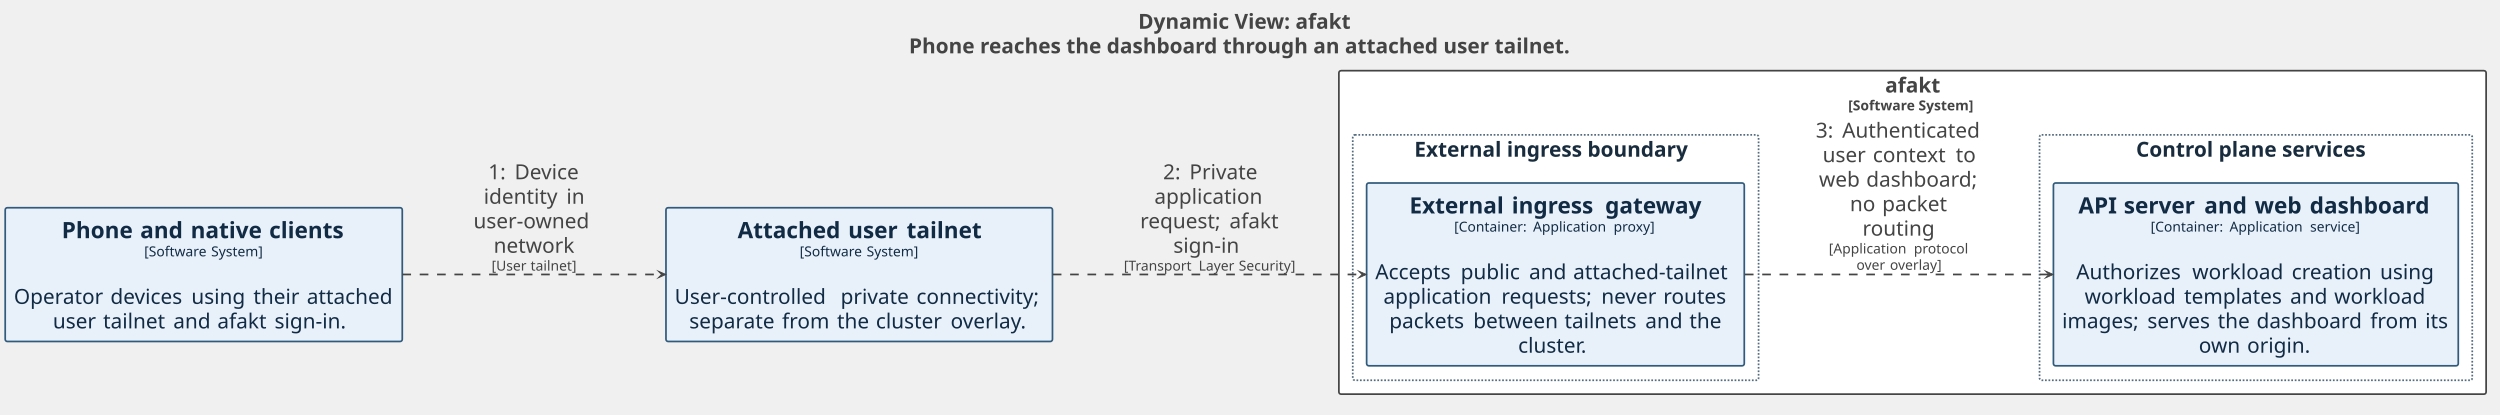
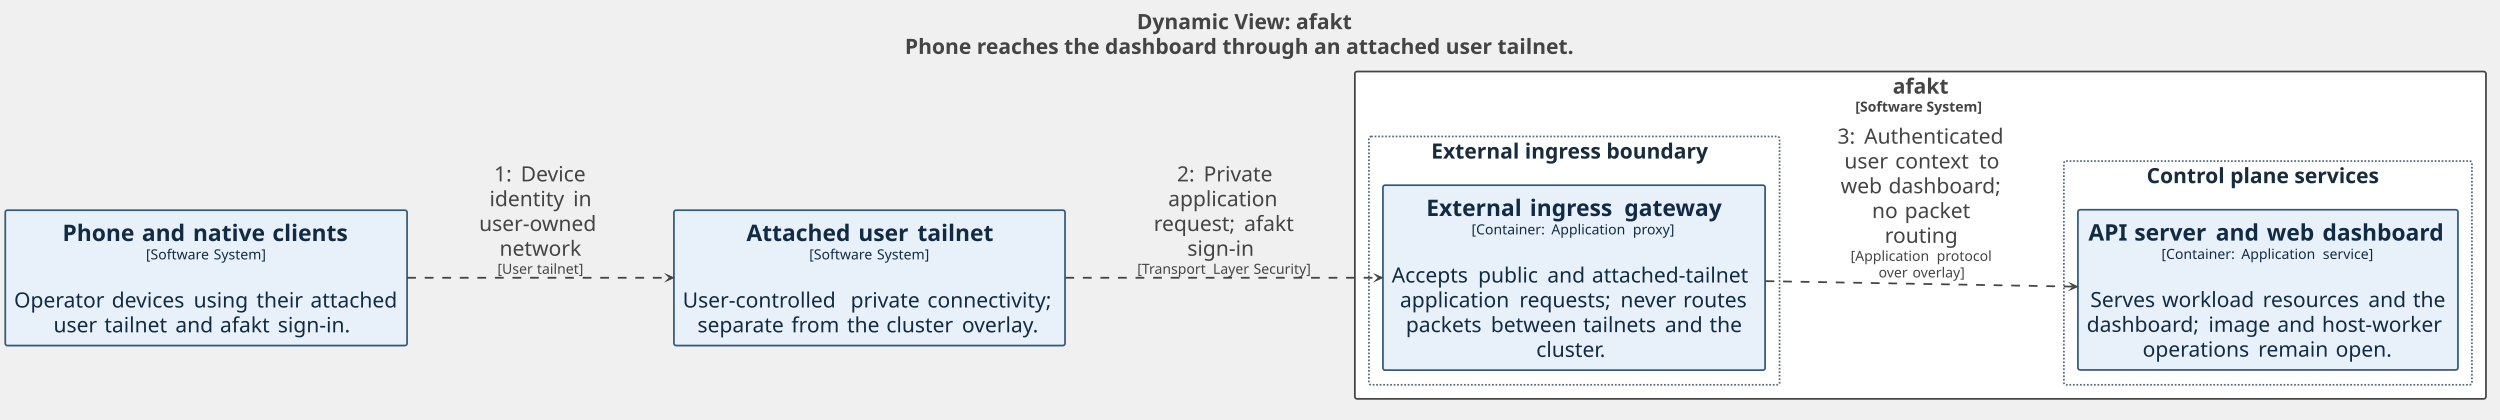
- <svg xmlns="http://www.w3.org/2000/svg" version="1.1" data-diagram-type="DESCRIPTION" style="width:2883px;height:478px;background:#FFFFFF;" width="2883px" height="478px" viewBox="0 0 2883 478" zoomAndPan="magnify" preserveAspectRatio="none" contentStyleType="text/css">
+ <svg xmlns="http://www.w3.org/2000/svg" version="1.1" data-diagram-type="DESCRIPTION" style="width:2849px;height:478px;background:#FFFFFF;" width="2849px" height="478px" viewBox="0 0 2849 478" zoomAndPan="magnify" preserveAspectRatio="none" contentStyleType="text/css">
  <defs />
  <g font-family="sans-serif" lengthAdjust="spacing">
    <g class="title" data-source-line="1">
-       <text x="1312.539" y="33.203" fill="#444" font-size="24" textLength="250.922" font-weight="700">Dynamic View: afakt</text>
-       <text x="1048.217" y="61.469" fill="#444" font-size="24" textLength="779.566" font-weight="700">Phone reaches the dashboard through an attached user tailnet.</text>
+       <text x="1295.539" y="33.203" fill="#444" font-size="24" textLength="250.922" font-weight="700">Dynamic View: afakt</text>
+       <text x="1031.217" y="61.469" fill="#444" font-size="24" textLength="779.566" font-weight="700">Phone reaches the dashboard through an attached user tailnet.</text>
    </g>
    <g class="cluster" data-qualified-name="afakt.n.size.16..Software System...size." id="ent0001" data-source-line="75">
-       <rect x="1544" y="81.531" width="1323" height="373" fill="#FFF" style="stroke:#444;stroke-width:2;" rx="2.5" ry="2.5" />
-       <text x="2173.959" y="106.734" fill="#444" font-size="24" textLength="63.082" font-weight="700">afakt</text>
-       <text x="2131.32" y="127.266" fill="#444" font-size="16" textLength="148.359" font-weight="700">[Software System]</text>
+       <rect x="1544" y="81.531" width="1289" height="373" fill="#FFF" style="stroke:#444;stroke-width:2;" rx="2.5" ry="2.5" />
+       <text x="2156.959" y="106.734" fill="#444" font-size="24" textLength="63.082" font-weight="700">afakt</text>
+       <text x="2114.32" y="127.266" fill="#444" font-size="16" textLength="148.359" font-weight="700">[Software System]</text>
    </g>
    <g class="cluster" data-qualified-name="afakt.n.size.16..Software System...size..group16" id="ent0002" data-source-line="76">
-       <rect x="2352" y="155.531" width="499" height="283" fill="#FFF" style="stroke:#536B7E;stroke-width:2;stroke-dasharray:2,2;" rx="2.5" ry="2.5" />
-       <text x="2463.295" y="180.734" fill="#182C3E" font-size="24" textLength="276.41" font-weight="700">Control plane services</text>
+       <rect x="2352" y="183.531" width="465" height="255" fill="#FFF" style="stroke:#536B7E;stroke-width:2;stroke-dasharray:2,2;" rx="2.5" ry="2.5" />
+       <text x="2446.295" y="208.734" fill="#182C3E" font-size="24" textLength="276.41" font-weight="700">Control plane services</text>
    </g>
    <g class="cluster" data-qualified-name="afakt.n.size.16..Software System...size..group17" id="ent0004" data-source-line="80">
      <rect x="1560" y="155.531" width="468" height="283" fill="#FFF" style="stroke:#536B7E;stroke-width:2;stroke-dasharray:2,2;" rx="2.5" ry="2.5" />
      <text x="1631.016" y="180.734" fill="#182C3E" font-size="24" textLength="325.969" font-weight="700">External ingress boundary</text>
    </g>
    <g class="entity" data-qualified-name="Phoneandnativeclients" id="ent0006" data-source-line="86">
      <rect x="6" y="239.531" width="457.895" height="154.262" fill="#E8F1FA" style="stroke:#315B7D;stroke-width:2;" rx="2.5" ry="2.5" />
      <text x="71.178" y="274.668" fill="#122B44" font-size="26" textLength="81.936" font-weight="700">Phone</text>
      <text x="153.113" y="274.668" fill="#122B44" font-size="26" font-weight="700"> </text>
      <text x="161.683" y="274.668" fill="#122B44" font-size="26" textLength="49.588" font-weight="700">and</text>
      <text x="211.271" y="274.668" fill="#122B44" font-size="26" font-weight="700"> </text>
      <text x="219.84" y="274.668" fill="#122B44" font-size="26" textLength="82.012" font-weight="700">native</text>
      <text x="301.852" y="274.668" fill="#122B44" font-size="26" font-weight="700"> </text>
      <text x="310.421" y="274.668" fill="#122B44" font-size="26" textLength="88.296" font-weight="700">clients</text>
      <text x="166.26" y="295.621" fill="#122B44" font-size="16" textLength="72.141">[Software</text>
      <text x="238.4" y="295.621" fill="#122B44" font-size="16"> </text>
      <text x="243.463" y="295.621" fill="#122B44" font-size="16" textLength="60.172">System]</text>
      <text x="231.15" y="322.199" fill="#122B44" font-size="24"> </text>
      <text x="16" y="350.465" fill="#122B44" font-size="24" textLength="103.734">Operator</text>
      <text x="119.734" y="350.465" fill="#122B44" font-size="24"> </text>
      <text x="127.328" y="350.465" fill="#122B44" font-size="24" textLength="85.734">devices</text>
      <text x="213.063" y="350.465" fill="#122B44" font-size="24"> </text>
      <text x="220.656" y="350.465" fill="#122B44" font-size="24" textLength="63.926">using</text>
      <text x="284.582" y="350.465" fill="#122B44" font-size="24"> </text>
      <text x="292.176" y="350.465" fill="#122B44" font-size="24" textLength="54">their</text>
      <text x="346.176" y="350.465" fill="#122B44" font-size="24"> </text>
      <text x="353.77" y="350.465" fill="#122B44" font-size="24" textLength="100.125">attached</text>
      <text x="60.959" y="378.73" fill="#122B44" font-size="24" textLength="50.32">user</text>
      <text x="111.279" y="378.73" fill="#122B44" font-size="24"> </text>
      <text x="118.873" y="378.73" fill="#122B44" font-size="24" textLength="73.348">tailnet</text>
      <text x="192.221" y="378.73" fill="#122B44" font-size="24"> </text>
      <text x="199.814" y="378.73" fill="#122B44" font-size="24" textLength="43.254">and</text>
      <text x="243.068" y="378.73" fill="#122B44" font-size="24"> </text>
      <text x="250.662" y="378.73" fill="#122B44" font-size="24" textLength="58.336">afakt</text>
      <text x="308.998" y="378.73" fill="#122B44" font-size="24"> </text>
      <text x="316.592" y="378.73" fill="#122B44" font-size="24" textLength="92.344">sign-in.</text>
    </g>
    <g class="entity" data-qualified-name="Attachedusertailnet" id="ent0007" data-source-line="87">
      <rect x="768" y="239.531" width="445.707" height="154.262" fill="#E8F1FA" style="stroke:#315B7D;stroke-width:2;" rx="2.5" ry="2.5" />
      <text x="850.64" y="274.668" fill="#122B44" font-size="26" textLength="118.879" font-weight="700">Attached</text>
      <text x="969.519" y="274.668" fill="#122B44" font-size="26" font-weight="700"> </text>
      <text x="978.088" y="274.668" fill="#122B44" font-size="26" textLength="58.83" font-weight="700">user</text>
      <text x="1036.918" y="274.668" fill="#122B44" font-size="26" font-weight="700"> </text>
      <text x="1045.488" y="274.668" fill="#122B44" font-size="26" textLength="85.579" font-weight="700">tailnet</text>
      <text x="922.166" y="295.621" fill="#122B44" font-size="16" textLength="72.141">[Software</text>
      <text x="994.307" y="295.621" fill="#122B44" font-size="16"> </text>
      <text x="999.369" y="295.621" fill="#122B44" font-size="16" textLength="60.172">System]</text>
      <text x="987.057" y="322.199" fill="#122B44" font-size="24"> </text>
      <text x="778" y="350.465" fill="#122B44" font-size="24" textLength="183.762">User-controlled</text>
      <text x="961.762" y="350.465" fill="#122B44" font-size="24"> </text>
      <text x="969.355" y="350.465" fill="#122B44" font-size="24" textLength="79.887">private</text>
      <text x="1049.242" y="350.465" fill="#122B44" font-size="24"> </text>
      <text x="1056.836" y="350.465" fill="#122B44" font-size="24" textLength="146.871">connectivity;</text>
      <text x="794.852" y="378.73" fill="#122B44" font-size="24" textLength="99.387">separate</text>
      <text x="894.238" y="378.73" fill="#122B44" font-size="24"> </text>
      <text x="901.832" y="378.73" fill="#122B44" font-size="24" textLength="55.793">from</text>
      <text x="957.625" y="378.73" fill="#122B44" font-size="24"> </text>
      <text x="965.219" y="378.73" fill="#122B44" font-size="24" textLength="37.242">the</text>
      <text x="1002.461" y="378.73" fill="#122B44" font-size="24"> </text>
      <text x="1010.055" y="378.73" fill="#122B44" font-size="24" textLength="78.527">cluster</text>
      <text x="1088.582" y="378.73" fill="#122B44" font-size="24"> </text>
      <text x="1096.176" y="378.73" fill="#122B44" font-size="24" textLength="90.68">overlay.</text>
    </g>
    <g class="entity" data-qualified-name="afakt.n.size.16..Software System...size..group16.afakt.APIserverandwebdashboard" id="ent0003" data-source-line="77">
-       <rect x="2368" y="211.031" width="466.883" height="210.793" fill="#E8F1FA" style="stroke:#315B7D;stroke-width:2;" rx="2.5" ry="2.5" />
-       <text x="2396.863" y="246.168" fill="#122B44" font-size="26" textLength="43.71" font-weight="700">API</text>
-       <text x="2440.573" y="246.168" fill="#122B44" font-size="26" font-weight="700"> </text>
-       <text x="2449.142" y="246.168" fill="#122B44" font-size="26" textLength="84.233" font-weight="700">server</text>
-       <text x="2533.375" y="246.168" fill="#122B44" font-size="26" font-weight="700"> </text>
-       <text x="2541.945" y="246.168" fill="#122B44" font-size="26" textLength="49.588" font-weight="700">and</text>
-       <text x="2591.533" y="246.168" fill="#122B44" font-size="26" font-weight="700"> </text>
-       <text x="2600.102" y="246.168" fill="#122B44" font-size="26" textLength="54.895" font-weight="700">web</text>
-       <text x="2654.997" y="246.168" fill="#122B44" font-size="26" font-weight="700"> </text>
-       <text x="2663.566" y="246.168" fill="#122B44" font-size="26" textLength="142.454" font-weight="700">dashboard</text>
-       <text x="2480.082" y="267.121" fill="#122B44" font-size="16" textLength="85.93">[Container:</text>
-       <text x="2566.012" y="267.121" fill="#122B44" font-size="16"> </text>
-       <text x="2571.074" y="267.121" fill="#122B44" font-size="16" textLength="87.828">Application</text>
-       <text x="2658.902" y="267.121" fill="#122B44" font-size="16"> </text>
-       <text x="2663.965" y="267.121" fill="#122B44" font-size="16" textLength="58.836">service]</text>
-       <text x="2597.645" y="293.699" fill="#122B44" font-size="24"> </text>
-       <text x="2394.289" y="321.965" fill="#122B44" font-size="24" textLength="126.188">Authorizes</text>
-       <text x="2520.477" y="321.965" fill="#122B44" font-size="24"> </text>
-       <text x="2528.07" y="321.965" fill="#122B44" font-size="24" textLength="107.121">workload</text>
-       <text x="2635.191" y="321.965" fill="#122B44" font-size="24"> </text>
-       <text x="2642.785" y="321.965" fill="#122B44" font-size="24" textLength="94.289">creation</text>
-       <text x="2737.074" y="321.965" fill="#122B44" font-size="24"> </text>
-       <text x="2744.668" y="321.965" fill="#122B44" font-size="24" textLength="63.926">using</text>
-       <text x="2403.986" y="350.23" fill="#122B44" font-size="24" textLength="107.121">workload</text>
-       <text x="2511.107" y="350.23" fill="#122B44" font-size="24"> </text>
-       <text x="2518.701" y="350.23" fill="#122B44" font-size="24" textLength="114.633">templates</text>
-       <text x="2633.334" y="350.23" fill="#122B44" font-size="24"> </text>
-       <text x="2640.928" y="350.23" fill="#122B44" font-size="24" textLength="43.254">and</text>
-       <text x="2684.182" y="350.23" fill="#122B44" font-size="24"> </text>
-       <text x="2691.775" y="350.23" fill="#122B44" font-size="24" textLength="107.121">workload</text>
-       <text x="2378" y="378.496" fill="#122B44" font-size="24" textLength="90.762">images;</text>
-       <text x="2468.762" y="378.496" fill="#122B44" font-size="24"> </text>
-       <text x="2476.355" y="378.496" fill="#122B44" font-size="24" textLength="73.453">serves</text>
-       <text x="2549.809" y="378.496" fill="#122B44" font-size="24"> </text>
-       <text x="2557.402" y="378.496" fill="#122B44" font-size="24" textLength="37.242">the</text>
-       <text x="2594.645" y="378.496" fill="#122B44" font-size="24"> </text>
-       <text x="2602.238" y="378.496" fill="#122B44" font-size="24" textLength="123.516">dashboard</text>
-       <text x="2725.754" y="378.496" fill="#122B44" font-size="24"> </text>
-       <text x="2733.348" y="378.496" fill="#122B44" font-size="24" textLength="55.793">from</text>
-       <text x="2789.141" y="378.496" fill="#122B44" font-size="24"> </text>
-       <text x="2796.734" y="378.496" fill="#122B44" font-size="24" textLength="28.148">its</text>
-       <text x="2535.635" y="406.762" fill="#122B44" font-size="24" textLength="48.129">own</text>
-       <text x="2583.764" y="406.762" fill="#122B44" font-size="24"> </text>
-       <text x="2591.357" y="406.762" fill="#122B44" font-size="24" textLength="75.891">origin.</text>
+       <rect x="2368" y="239.031" width="433.086" height="182.527" fill="#E8F1FA" style="stroke:#315B7D;stroke-width:2;" rx="2.5" ry="2.5" />
+       <text x="2379.964" y="274.168" fill="#122B44" font-size="26" textLength="43.71" font-weight="700">API</text>
+       <text x="2423.674" y="274.168" fill="#122B44" font-size="26" font-weight="700"> </text>
+       <text x="2432.244" y="274.168" fill="#122B44" font-size="26" textLength="84.233" font-weight="700">server</text>
+       <text x="2516.477" y="274.168" fill="#122B44" font-size="26" font-weight="700"> </text>
+       <text x="2525.046" y="274.168" fill="#122B44" font-size="26" textLength="49.588" font-weight="700">and</text>
+       <text x="2574.634" y="274.168" fill="#122B44" font-size="26" font-weight="700"> </text>
+       <text x="2583.204" y="274.168" fill="#122B44" font-size="26" textLength="54.895" font-weight="700">web</text>
+       <text x="2638.098" y="274.168" fill="#122B44" font-size="26" font-weight="700"> </text>
+       <text x="2646.667" y="274.168" fill="#122B44" font-size="26" textLength="142.454" font-weight="700">dashboard</text>
+       <text x="2463.184" y="295.121" fill="#122B44" font-size="16" textLength="85.93">[Container:</text>
+       <text x="2549.113" y="295.121" fill="#122B44" font-size="16"> </text>
+       <text x="2554.176" y="295.121" fill="#122B44" font-size="16" textLength="87.828">Application</text>
+       <text x="2642.004" y="295.121" fill="#122B44" font-size="16"> </text>
+       <text x="2647.066" y="295.121" fill="#122B44" font-size="16" textLength="58.836">service]</text>
+       <text x="2580.746" y="321.699" fill="#122B44" font-size="24"> </text>
+       <text x="2382.084" y="349.965" fill="#122B44" font-size="24" textLength="74.145">Serves</text>
+       <text x="2456.229" y="349.965" fill="#122B44" font-size="24"> </text>
+       <text x="2463.822" y="349.965" fill="#122B44" font-size="24" textLength="107.121">workload</text>
+       <text x="2570.943" y="349.965" fill="#122B44" font-size="24"> </text>
+       <text x="2578.537" y="349.965" fill="#122B44" font-size="24" textLength="112.781">resources</text>
+       <text x="2691.318" y="349.965" fill="#122B44" font-size="24"> </text>
+       <text x="2698.912" y="349.965" fill="#122B44" font-size="24" textLength="43.254">and</text>
+       <text x="2742.166" y="349.965" fill="#122B44" font-size="24"> </text>
+       <text x="2749.76" y="349.965" fill="#122B44" font-size="24" textLength="37.242">the</text>
+       <text x="2378" y="378.23" fill="#122B44" font-size="24" textLength="131.109">dashboard;</text>
+       <text x="2509.109" y="378.23" fill="#122B44" font-size="24"> </text>
+       <text x="2516.703" y="378.23" fill="#122B44" font-size="24" textLength="70.934">image</text>
+       <text x="2587.637" y="378.23" fill="#122B44" font-size="24"> </text>
+       <text x="2595.23" y="378.23" fill="#122B44" font-size="24" textLength="43.254">and</text>
+       <text x="2638.484" y="378.23" fill="#122B44" font-size="24"> </text>
+       <text x="2646.078" y="378.23" fill="#122B44" font-size="24" textLength="145.008">host-worker</text>
+       <text x="2441.715" y="406.496" fill="#122B44" font-size="24" textLength="124.078">operations</text>
+       <text x="2565.793" y="406.496" fill="#122B44" font-size="24"> </text>
+       <text x="2573.387" y="406.496" fill="#122B44" font-size="24" textLength="80.684">remain</text>
+       <text x="2654.07" y="406.496" fill="#122B44" font-size="24"> </text>
+       <text x="2661.664" y="406.496" fill="#122B44" font-size="24" textLength="65.707">open.</text>
    </g>
    <g class="entity" data-qualified-name="afakt.n.size.16..Software System...size..group17.afakt.Externalingressgateway" id="ent0005" data-source-line="81">
      <rect x="1576" y="211.031" width="435.5" height="210.793" fill="#E8F1FA" style="stroke:#315B7D;stroke-width:2;" rx="2.5" ry="2.5" />
      <text x="1625.378" y="246.168" fill="#122B44" font-size="26" textLength="109.383" font-weight="700">External</text>
      <text x="1734.761" y="246.168" fill="#122B44" font-size="26" font-weight="700"> </text>
      <text x="1743.331" y="246.168" fill="#122B44" font-size="26" textLength="99.138" font-weight="700">ingress</text>
      <text x="1842.468" y="246.168" fill="#122B44" font-size="26" font-weight="700"> </text>
      <text x="1851.038" y="246.168" fill="#122B44" font-size="26" textLength="111.084" font-weight="700">gateway</text>
      <text x="1676.898" y="267.121" fill="#122B44" font-size="16" textLength="85.93">[Container:</text>
      <text x="1762.828" y="267.121" fill="#122B44" font-size="16"> </text>
      <text x="1767.891" y="267.121" fill="#122B44" font-size="16" textLength="87.828">Application</text>
      <text x="1855.719" y="267.121" fill="#122B44" font-size="16"> </text>
      <text x="1860.781" y="267.121" fill="#122B44" font-size="16" textLength="49.82">proxy]</text>
      <text x="1789.953" y="293.699" fill="#122B44" font-size="24"> </text>
      <text x="1586" y="321.965" fill="#122B44" font-size="24" textLength="90.832">Accepts</text>
      <text x="1676.832" y="321.965" fill="#122B44" font-size="24"> </text>
      <text x="1684.426" y="321.965" fill="#122B44" font-size="24" textLength="71.273">public</text>
      <text x="1755.699" y="321.965" fill="#122B44" font-size="24"> </text>
      <text x="1763.293" y="321.965" fill="#122B44" font-size="24" textLength="43.254">and</text>
      <text x="1806.547" y="321.965" fill="#122B44" font-size="24"> </text>
      <text x="1814.141" y="321.965" fill="#122B44" font-size="24" textLength="187.359">attached-tailnet</text>
      <text x="1595.381" y="350.23" fill="#122B44" font-size="24" textLength="128.438">application</text>
      <text x="1723.818" y="350.23" fill="#122B44" font-size="24"> </text>
      <text x="1731.412" y="350.23" fill="#122B44" font-size="24" textLength="107.602">requests;</text>
      <text x="1839.014" y="350.23" fill="#122B44" font-size="24"> </text>
      <text x="1846.607" y="350.23" fill="#122B44" font-size="24" textLength="63.879">never</text>
      <text x="1910.486" y="350.23" fill="#122B44" font-size="24"> </text>
      <text x="1918.08" y="350.23" fill="#122B44" font-size="24" textLength="74.039">routes</text>
      <text x="1602.102" y="378.496" fill="#122B44" font-size="24" textLength="89.262">packets</text>
      <text x="1691.363" y="378.496" fill="#122B44" font-size="24"> </text>
      <text x="1698.957" y="378.496" fill="#122B44" font-size="24" textLength="97.582">between</text>
      <text x="1796.539" y="378.496" fill="#122B44" font-size="24"> </text>
      <text x="1804.133" y="378.496" fill="#122B44" font-size="24" textLength="85.582">tailnets</text>
      <text x="1889.715" y="378.496" fill="#122B44" font-size="24"> </text>
      <text x="1897.309" y="378.496" fill="#122B44" font-size="24" textLength="43.254">and</text>
      <text x="1940.563" y="378.496" fill="#122B44" font-size="24"> </text>
      <text x="1948.156" y="378.496" fill="#122B44" font-size="24" textLength="37.242">the</text>
      <text x="1750.689" y="406.762" fill="#122B44" font-size="24" textLength="86.121">cluster.</text>
    </g>
    <g class="link" data-entity-1="ent0006" data-entity-2="ent0007" id="lnk8" data-link-type="dependency">
      <polygon points="767.865,316.531,758.865,312.531,762.865,316.531,758.865,320.531,767.865,316.531" fill="#444" style="stroke:#444;stroke-width:1;stroke-linejoin:miter;stroke-miterlimit:10;" />
      <path d="M464.015,316.531 C560.357,316.531 667.168,316.531 762.865,316.531" style="stroke:#444;stroke-width:2;stroke-dasharray:10,10;" fill="none" />
      <text x="563.039" y="206.734" fill="#444" font-size="24" textLength="22.77">1:</text>
      <text x="585.809" y="206.734" fill="#444" font-size="24"> </text>
      <text x="593.402" y="206.734" fill="#444" font-size="24" textLength="76.371">Device</text>
      <text x="557.824" y="235" fill="#444" font-size="24" textLength="87.738">identity</text>
      <text x="645.563" y="235" fill="#444" font-size="24"> </text>
      <text x="653.156" y="235" fill="#444" font-size="24" textLength="21.832">in</text>
      <text x="546" y="263.266" fill="#444" font-size="24" textLength="140.813">user-owned</text>
      <text x="569.244" y="291.531" fill="#444" font-size="24" textLength="94.324">network</text>
      <text x="566.871" y="312.063" fill="#444" font-size="16" textLength="39.906">[User</text>
      <text x="606.777" y="312.063" fill="#444" font-size="16"> </text>
      <text x="611.84" y="312.063" fill="#444" font-size="16" textLength="54.102">tailnet]</text>
    </g>
    <g class="link" data-entity-1="ent0007" data-entity-2="ent0005" id="lnk9" data-link-type="dependency">
      <polygon points="1575.703,316.531,1566.703,312.531,1570.703,316.531,1566.703,320.531,1575.703,316.531" fill="#444" style="stroke:#444;stroke-width:1;stroke-linejoin:miter;stroke-miterlimit:10;" />
      <path d="M1214.059,316.531 C1326.914,316.531 1458.529,316.531 1570.703,316.531" style="stroke:#444;stroke-width:2;stroke-dasharray:10,10;" fill="none" />
      <text x="1341.248" y="206.734" fill="#444" font-size="24" textLength="22.77">2:</text>
      <text x="1364.018" y="206.734" fill="#444" font-size="24"> </text>
      <text x="1371.611" y="206.734" fill="#444" font-size="24" textLength="78.047">Private</text>
      <text x="1331.234" y="235" fill="#444" font-size="24" textLength="128.438">application</text>
      <text x="1314.805" y="263.266" fill="#444" font-size="24" textLength="95.367">request;</text>
      <text x="1410.172" y="263.266" fill="#444" font-size="24"> </text>
      <text x="1417.766" y="263.266" fill="#444" font-size="24" textLength="58.336">afakt</text>
      <text x="1353.078" y="291.531" fill="#444" font-size="24" textLength="84.75">sign-in</text>
      <text x="1296" y="312.063" fill="#444" font-size="16" textLength="81.219">[Transport</text>
      <text x="1377.219" y="312.063" fill="#444" font-size="16"> </text>
      <text x="1382.281" y="312.063" fill="#444" font-size="16" textLength="41.188">Layer</text>
      <text x="1423.469" y="312.063" fill="#444" font-size="16"> </text>
      <text x="1428.531" y="312.063" fill="#444" font-size="16" textLength="66.375">Security]</text>
    </g>
    <g class="link" data-entity-1="ent0005" data-entity-2="ent0003" id="lnk10" data-link-type="dependency">
-       <polygon points="2367.805,316.531,2358.805,312.531,2362.805,316.531,2358.805,320.531,2367.805,316.531" fill="#444" style="stroke:#444;stroke-width:1;stroke-linejoin:miter;stroke-miterlimit:10;" />
-       <path d="M2012.184,316.531 C2122.15,316.531 2250.737,316.531 2362.805,316.531" style="stroke:#444;stroke-width:2;stroke-dasharray:10,10;" fill="none" />
-       <text x="2094" y="158.734" fill="#444" font-size="24" textLength="22.77">3:</text>
-       <text x="2116.77" y="158.734" fill="#444" font-size="24"> </text>
-       <text x="2124.363" y="158.734" fill="#444" font-size="24" textLength="162.504">Authenticated</text>
-       <text x="2101.834" y="187" fill="#444" font-size="24" textLength="50.32">user</text>
-       <text x="2152.154" y="187" fill="#444" font-size="24"> </text>
-       <text x="2159.748" y="187" fill="#444" font-size="24" textLength="87.973">context</text>
-       <text x="2247.721" y="187" fill="#444" font-size="24"> </text>
-       <text x="2255.314" y="187" fill="#444" font-size="24" textLength="23.719">to</text>
-       <text x="2097.598" y="215.266" fill="#444" font-size="24" textLength="46.969">web</text>
-       <text x="2144.566" y="215.266" fill="#444" font-size="24"> </text>
-       <text x="2152.16" y="215.266" fill="#444" font-size="24" textLength="131.109">dashboard;</text>
-       <text x="2133.305" y="243.531" fill="#444" font-size="24" textLength="29.637">no</text>
-       <text x="2162.941" y="243.531" fill="#444" font-size="24"> </text>
-       <text x="2170.535" y="243.531" fill="#444" font-size="24" textLength="77.027">packet</text>
-       <text x="2147.818" y="271.797" fill="#444" font-size="24" textLength="85.23">routing</text>
-       <text x="2108.934" y="292.328" fill="#444" font-size="16" textLength="93.031">[Application</text>
-       <text x="2201.965" y="292.328" fill="#444" font-size="16"> </text>
-       <text x="2207.027" y="292.328" fill="#444" font-size="16" textLength="64.906">protocol</text>
-       <text x="2140.82" y="311.172" fill="#444" font-size="16" textLength="33.57">over</text>
-       <text x="2174.391" y="311.172" fill="#444" font-size="16"> </text>
-       <text x="2179.453" y="311.172" fill="#444" font-size="16" textLength="60.594">overlay]</text>
+       <polygon points="2367.753,326.701,2358.825,322.541,2362.754,326.612,2358.683,330.54,2367.753,326.701" fill="#444" style="stroke:#444;stroke-width:1;stroke-linejoin:miter;stroke-miterlimit:10;" />
+       <path d="M2012.026,320.385 C2122.804,322.351 2252.158,324.648 2362.754,326.612" style="stroke:#444;stroke-width:2;stroke-dasharray:10,10;" fill="none" />
+       <text x="2094" y="163.734" fill="#444" font-size="24" textLength="22.77">3:</text>
+       <text x="2116.77" y="163.734" fill="#444" font-size="24"> </text>
+       <text x="2124.363" y="163.734" fill="#444" font-size="24" textLength="162.504">Authenticated</text>
+       <text x="2101.834" y="192" fill="#444" font-size="24" textLength="50.32">user</text>
+       <text x="2152.154" y="192" fill="#444" font-size="24"> </text>
+       <text x="2159.748" y="192" fill="#444" font-size="24" textLength="87.973">context</text>
+       <text x="2247.721" y="192" fill="#444" font-size="24"> </text>
+       <text x="2255.314" y="192" fill="#444" font-size="24" textLength="23.719">to</text>
+       <text x="2097.598" y="220.266" fill="#444" font-size="24" textLength="46.969">web</text>
+       <text x="2144.566" y="220.266" fill="#444" font-size="24"> </text>
+       <text x="2152.16" y="220.266" fill="#444" font-size="24" textLength="131.109">dashboard;</text>
+       <text x="2133.305" y="248.531" fill="#444" font-size="24" textLength="29.637">no</text>
+       <text x="2162.941" y="248.531" fill="#444" font-size="24"> </text>
+       <text x="2170.535" y="248.531" fill="#444" font-size="24" textLength="77.027">packet</text>
+       <text x="2147.818" y="276.797" fill="#444" font-size="24" textLength="85.23">routing</text>
+       <text x="2108.934" y="297.328" fill="#444" font-size="16" textLength="93.031">[Application</text>
+       <text x="2201.965" y="297.328" fill="#444" font-size="16"> </text>
+       <text x="2207.027" y="297.328" fill="#444" font-size="16" textLength="64.906">protocol</text>
+       <text x="2140.82" y="316.172" fill="#444" font-size="16" textLength="33.57">over</text>
+       <text x="2174.391" y="316.172" fill="#444" font-size="16"> </text>
+       <text x="2179.453" y="316.172" fill="#444" font-size="16" textLength="60.594">overlay]</text>
    </g>
  </g>
</svg>
